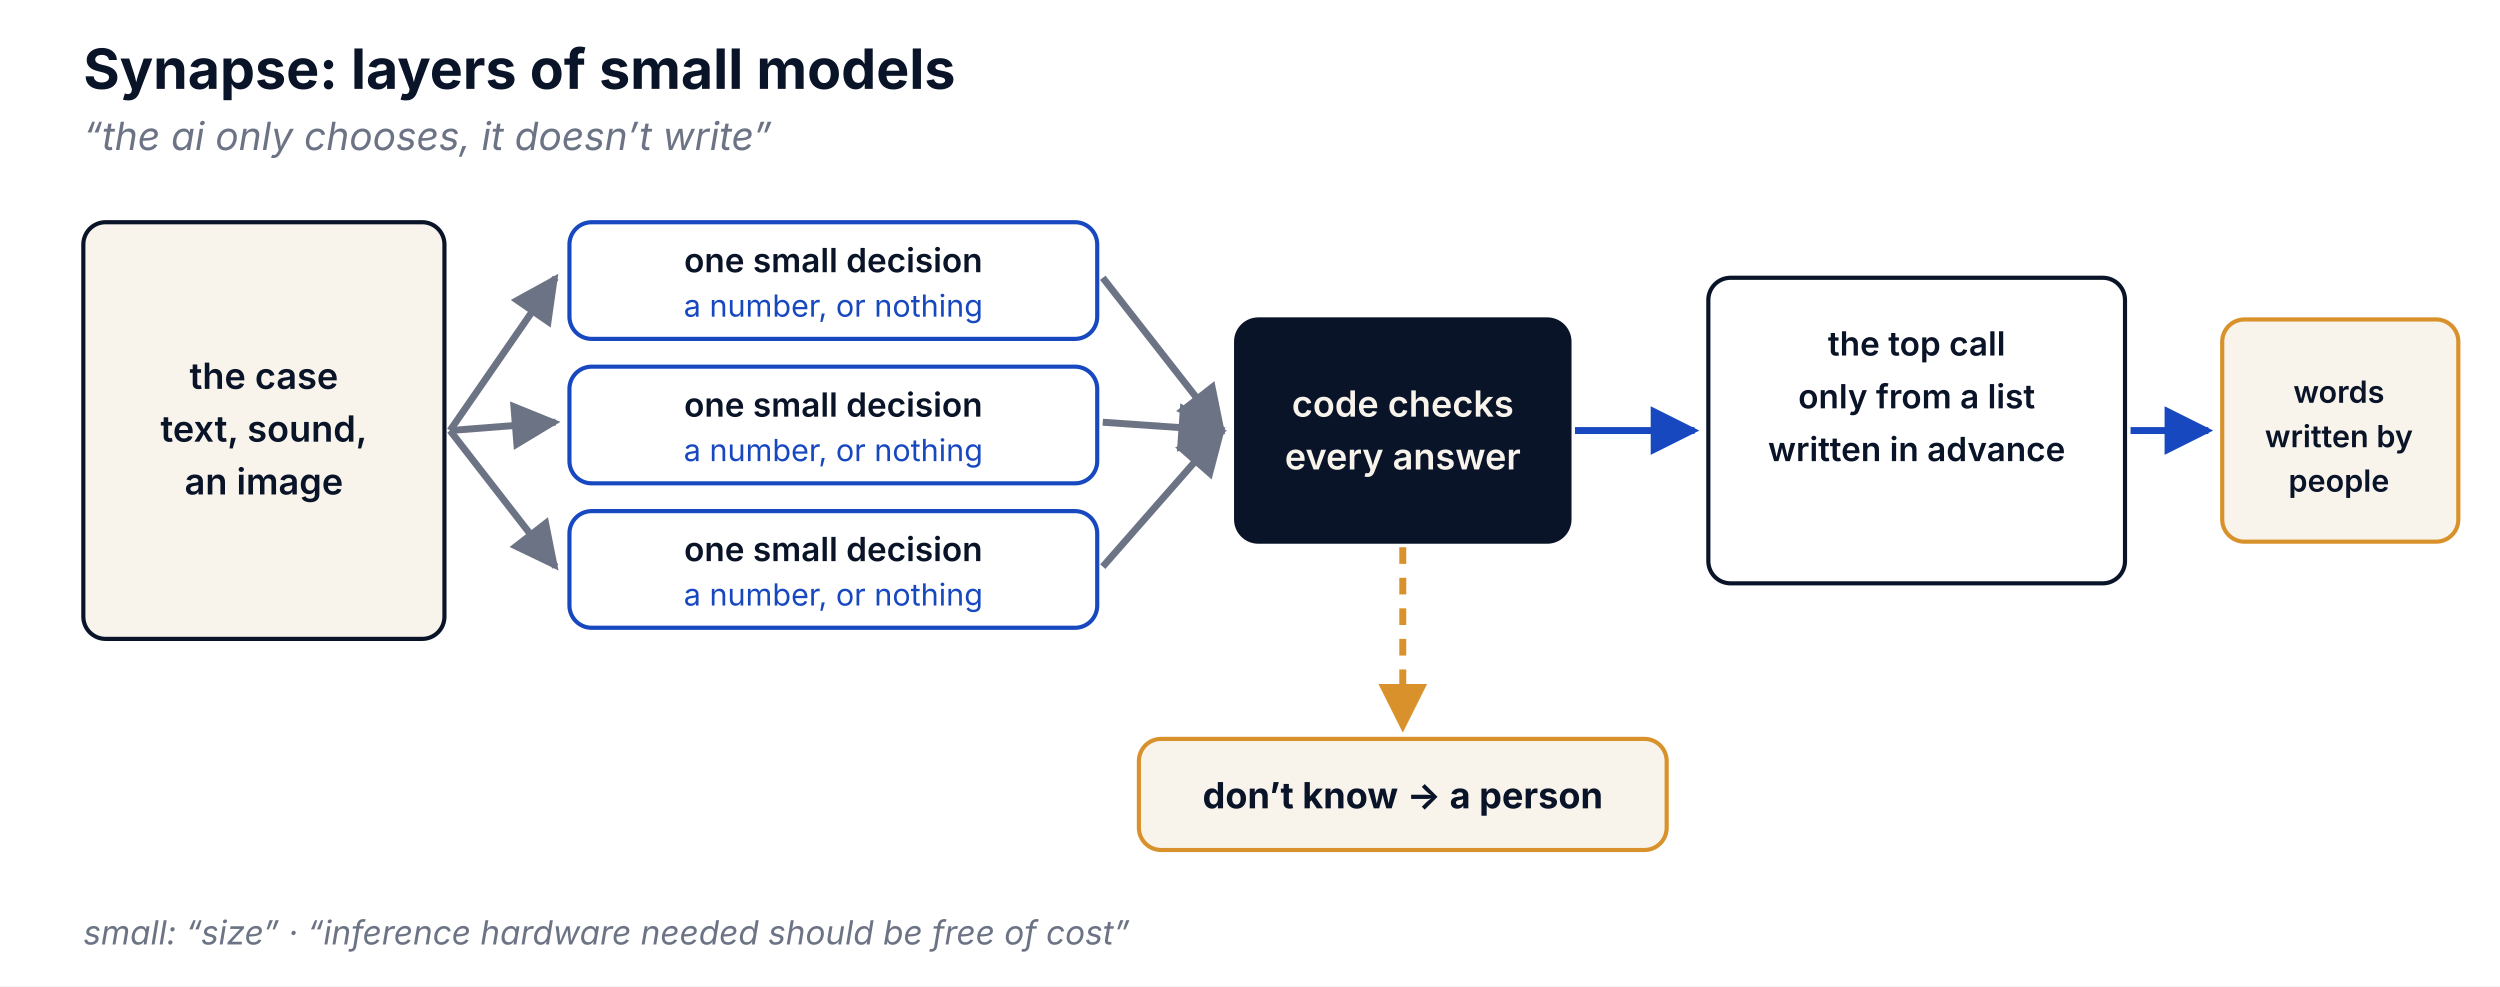
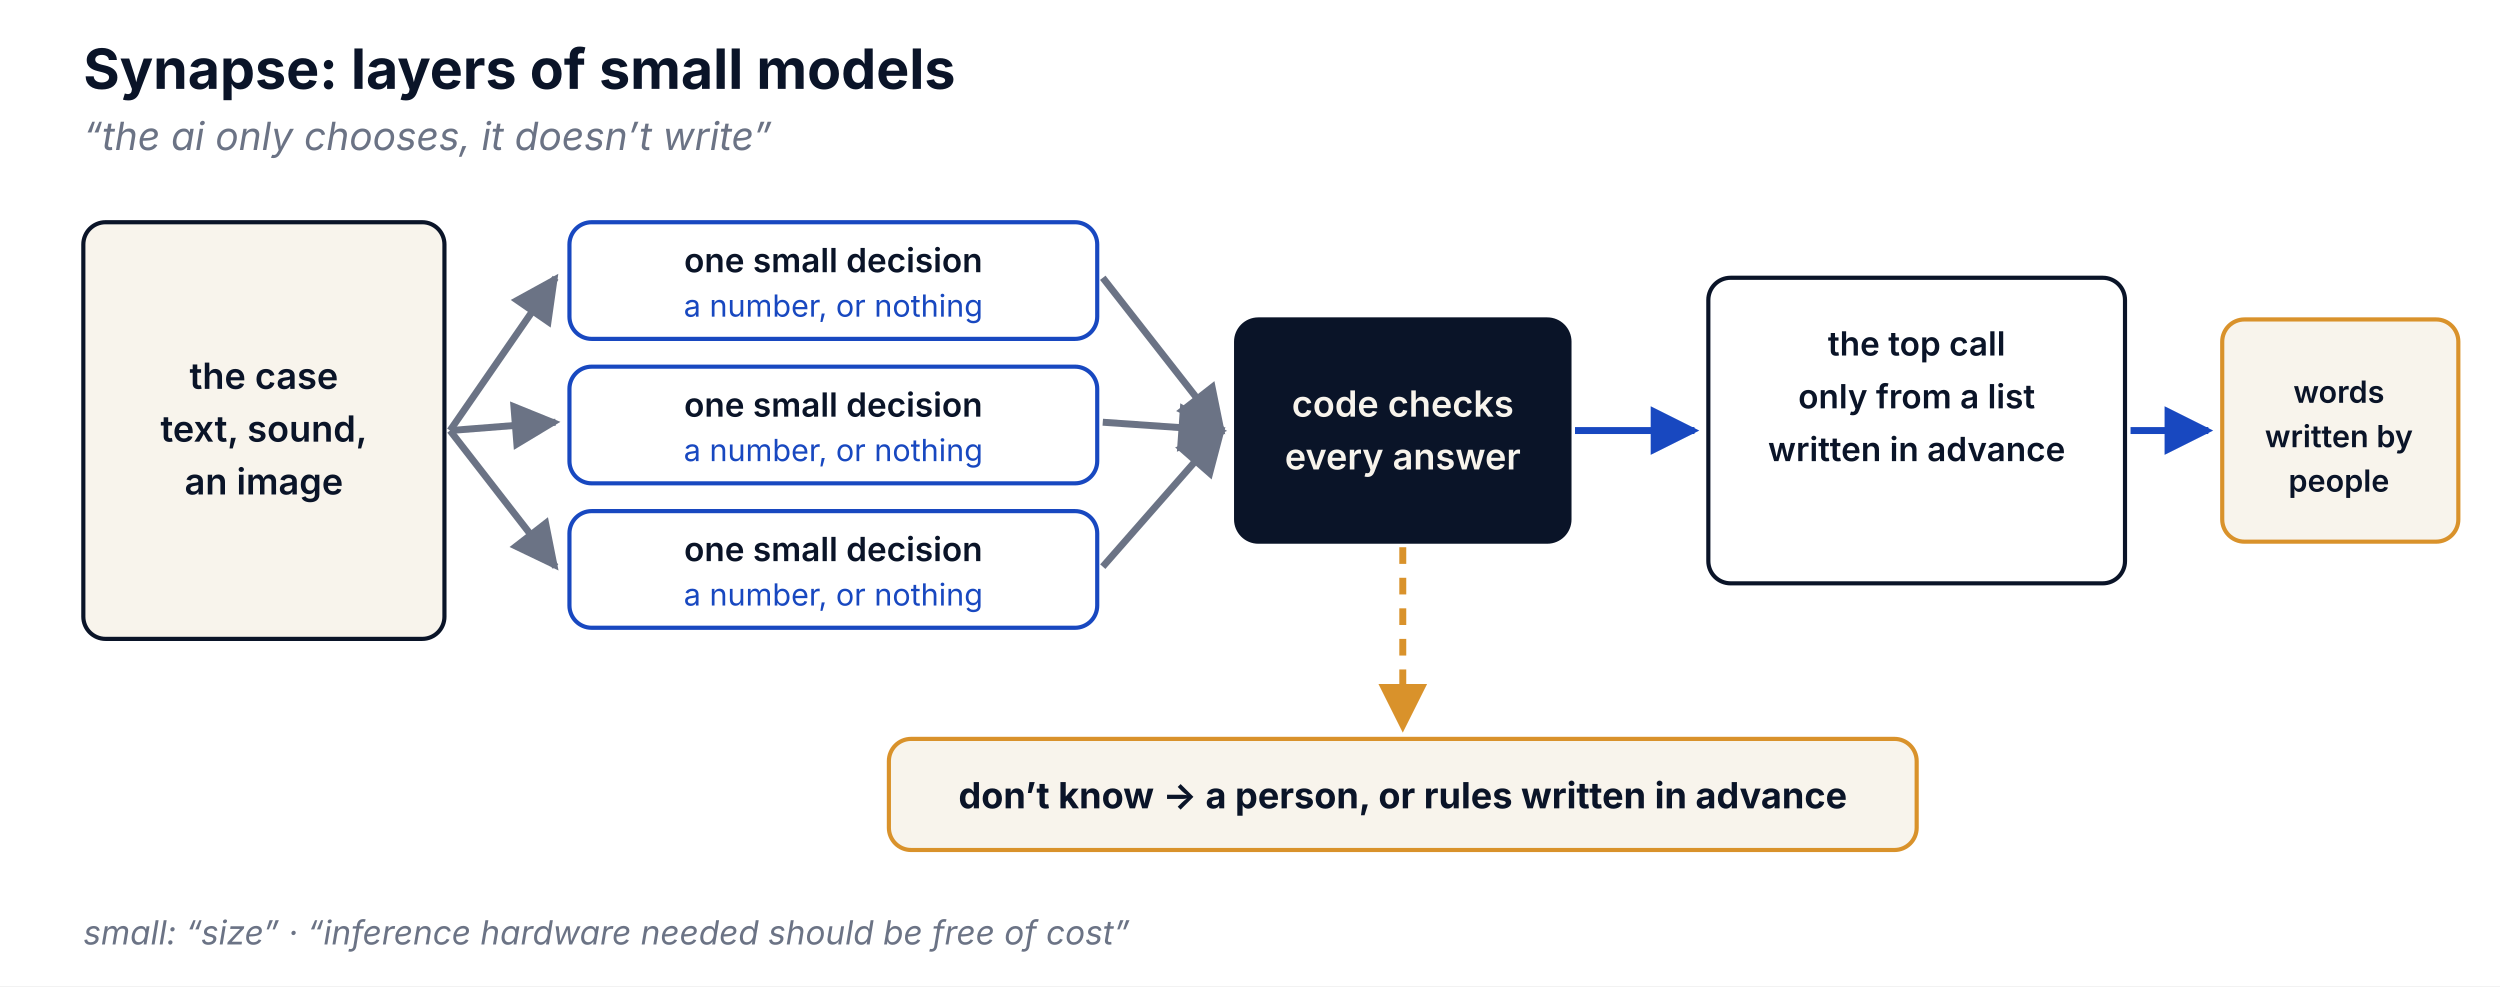
<svg xmlns="http://www.w3.org/2000/svg" width="900" height="355" viewBox="0 0 900 355">
  <defs>
    <marker id="a1848c0" viewBox="0 0 10 10" refX="9" refY="5" markerWidth="7" markerHeight="7" orient="auto">
      <path d="M0,0 L10,5 L0,10 z" fill="#1848c0" />
    </marker>
    <marker id="ad9922b" viewBox="0 0 10 10" refX="9" refY="5" markerWidth="7" markerHeight="7" orient="auto">
      <path d="M0,0 L10,5 L0,10 z" fill="#d9922b" />
    </marker>
    <marker id="a6b7385" viewBox="0 0 10 10" refX="9" refY="5" markerWidth="7" markerHeight="7" orient="auto">
      <path d="M0,0 L10,5 L0,10 z" fill="#6b7385" />
    </marker>
  </defs>
  <rect width="900" height="355" fill="white" />
  <text x="30" y="32" font-family="Inter, Helvetica, Arial, sans-serif" font-size="20" fill="#0a1428" font-weight="700" text-anchor="start">Synapse: layers of small models</text>
  <text x="30" y="54" font-family="Inter, Helvetica, Arial, sans-serif" font-size="14" fill="#6b7385" font-weight="400" text-anchor="start" font-style="italic">“the ai only chooses, it doesn’t write”</text>
  <rect x="30" y="80" width="130" height="150" rx="8" fill="#f8f4ec" stroke="#0a1428" stroke-width="1.5" />
  <text x="95" y="140" font-family="Inter, Helvetica, Arial, sans-serif" font-size="13" fill="#0a1428" font-weight="600" text-anchor="middle">the case</text>
  <text x="95" y="159" font-family="Inter, Helvetica, Arial, sans-serif" font-size="13" fill="#0a1428" font-weight="600" text-anchor="middle">text, sound,</text>
  <text x="95" y="178" font-family="Inter, Helvetica, Arial, sans-serif" font-size="13" fill="#0a1428" font-weight="600" text-anchor="middle">an image</text>
  <line x1="162" y1="155" x2="200" y2="100" stroke="#6b7385" stroke-width="2.5" marker-end="url(#a6b7385)" />
  <rect x="205" y="80" width="190" height="42" rx="8" fill="white" stroke="#1848c0" stroke-width="1.5" />
  <text x="300" y="98" font-family="Inter, Helvetica, Arial, sans-serif" font-size="12" fill="#0a1428" font-weight="600" text-anchor="middle">one small decision</text>
  <text x="300" y="114" font-family="Inter, Helvetica, Arial, sans-serif" font-size="11" fill="#1848c0" font-weight="400" text-anchor="middle">a number, or nothing</text>
  <line x1="397" y1="100" x2="440" y2="155" stroke="#6b7385" stroke-width="2.5" marker-end="url(#a6b7385)" />
  <line x1="162" y1="155" x2="200" y2="152" stroke="#6b7385" stroke-width="2.5" marker-end="url(#a6b7385)" />
  <rect x="205" y="132" width="190" height="42" rx="8" fill="white" stroke="#1848c0" stroke-width="1.5" />
  <text x="300" y="150" font-family="Inter, Helvetica, Arial, sans-serif" font-size="12" fill="#0a1428" font-weight="600" text-anchor="middle">one small decision</text>
  <text x="300" y="166" font-family="Inter, Helvetica, Arial, sans-serif" font-size="11" fill="#1848c0" font-weight="400" text-anchor="middle">a number, or nothing</text>
  <line x1="397" y1="152" x2="440" y2="155" stroke="#6b7385" stroke-width="2.5" marker-end="url(#a6b7385)" />
  <line x1="162" y1="155" x2="200" y2="204" stroke="#6b7385" stroke-width="2.5" marker-end="url(#a6b7385)" />
  <rect x="205" y="184" width="190" height="42" rx="8" fill="white" stroke="#1848c0" stroke-width="1.5" />
  <text x="300" y="202" font-family="Inter, Helvetica, Arial, sans-serif" font-size="12" fill="#0a1428" font-weight="600" text-anchor="middle">one small decision</text>
  <text x="300" y="218" font-family="Inter, Helvetica, Arial, sans-serif" font-size="11" fill="#1848c0" font-weight="400" text-anchor="middle">a number, or nothing</text>
  <line x1="397" y1="204" x2="440" y2="155" stroke="#6b7385" stroke-width="2.5" marker-end="url(#a6b7385)" />
  <rect x="445" y="115" width="120" height="80" rx="8" fill="#0a1428" stroke="#0a1428" stroke-width="1.5" />
  <text x="505" y="150" font-family="Inter, Helvetica, Arial, sans-serif" font-size="13" fill="#f8f4ec" font-weight="600" text-anchor="middle">code checks</text>
  <text x="505" y="169" font-family="Inter, Helvetica, Arial, sans-serif" font-size="13" fill="#f8f4ec" font-weight="600" text-anchor="middle">every answer</text>
  <line x1="567" y1="155" x2="610" y2="155" stroke="#1848c0" stroke-width="2.5" marker-end="url(#a1848c0)" />
  <rect x="615" y="100" width="150" height="110" rx="8" fill="white" stroke="#0a1428" stroke-width="1.5" />
  <text x="690" y="128" font-family="Inter, Helvetica, Arial, sans-serif" font-size="12" fill="#0a1428" font-weight="600" text-anchor="middle">the top call</text>
  <text x="690" y="147" font-family="Inter, Helvetica, Arial, sans-serif" font-size="12" fill="#0a1428" font-weight="600" text-anchor="middle">only from a list</text>
  <text x="690" y="166" font-family="Inter, Helvetica, Arial, sans-serif" font-size="12" fill="#0a1428" font-weight="600" text-anchor="middle">written in advance</text>
  <line x1="767" y1="155" x2="795" y2="155" stroke="#1848c0" stroke-width="2.5" marker-end="url(#a1848c0)" />
  <rect x="800" y="115" width="85" height="80" rx="8" fill="#f8f4ec" stroke="#d9922b" stroke-width="1.5" />
  <text x="842" y="145" font-family="Inter, Helvetica, Arial, sans-serif" font-size="11" fill="#0a1428" font-weight="600" text-anchor="middle">words</text>
  <text x="842" y="161" font-family="Inter, Helvetica, Arial, sans-serif" font-size="11" fill="#0a1428" font-weight="600" text-anchor="middle">written by</text>
  <text x="842" y="177" font-family="Inter, Helvetica, Arial, sans-serif" font-size="11" fill="#0a1428" font-weight="600" text-anchor="middle">people</text>
  <line x1="505" y1="197" x2="505" y2="262" stroke="#d9922b" stroke-width="2.5" stroke-dasharray="6 5" marker-end="url(#ad9922b)" />
-   <rect x="410" y="266" width="190" height="40" rx="8" fill="#f8f4ec" stroke="#d9922b" stroke-width="1.5" />
-   <text x="505" y="291" font-family="Inter, Helvetica, Arial, sans-serif" font-size="13" fill="#0a1428" font-weight="700" text-anchor="middle">don’t know → a person</text>
+   <rect x="320" y="266" width="370" height="40" rx="8" fill="#f8f4ec" stroke="#d9922b" stroke-width="1.5" />
+   <text x="505" y="291" font-family="Inter, Helvetica, Arial, sans-serif" font-size="13" fill="#0a1428" font-weight="700" text-anchor="middle">don’t know → a person, or rules written in advance</text>
  <text x="30" y="340" font-family="Inter, Helvetica, Arial, sans-serif" font-size="12" fill="#6b7385" font-weight="400" text-anchor="start" font-style="italic">small: “size” · “inference hardware needed should be free of cost”</text>
</svg>
